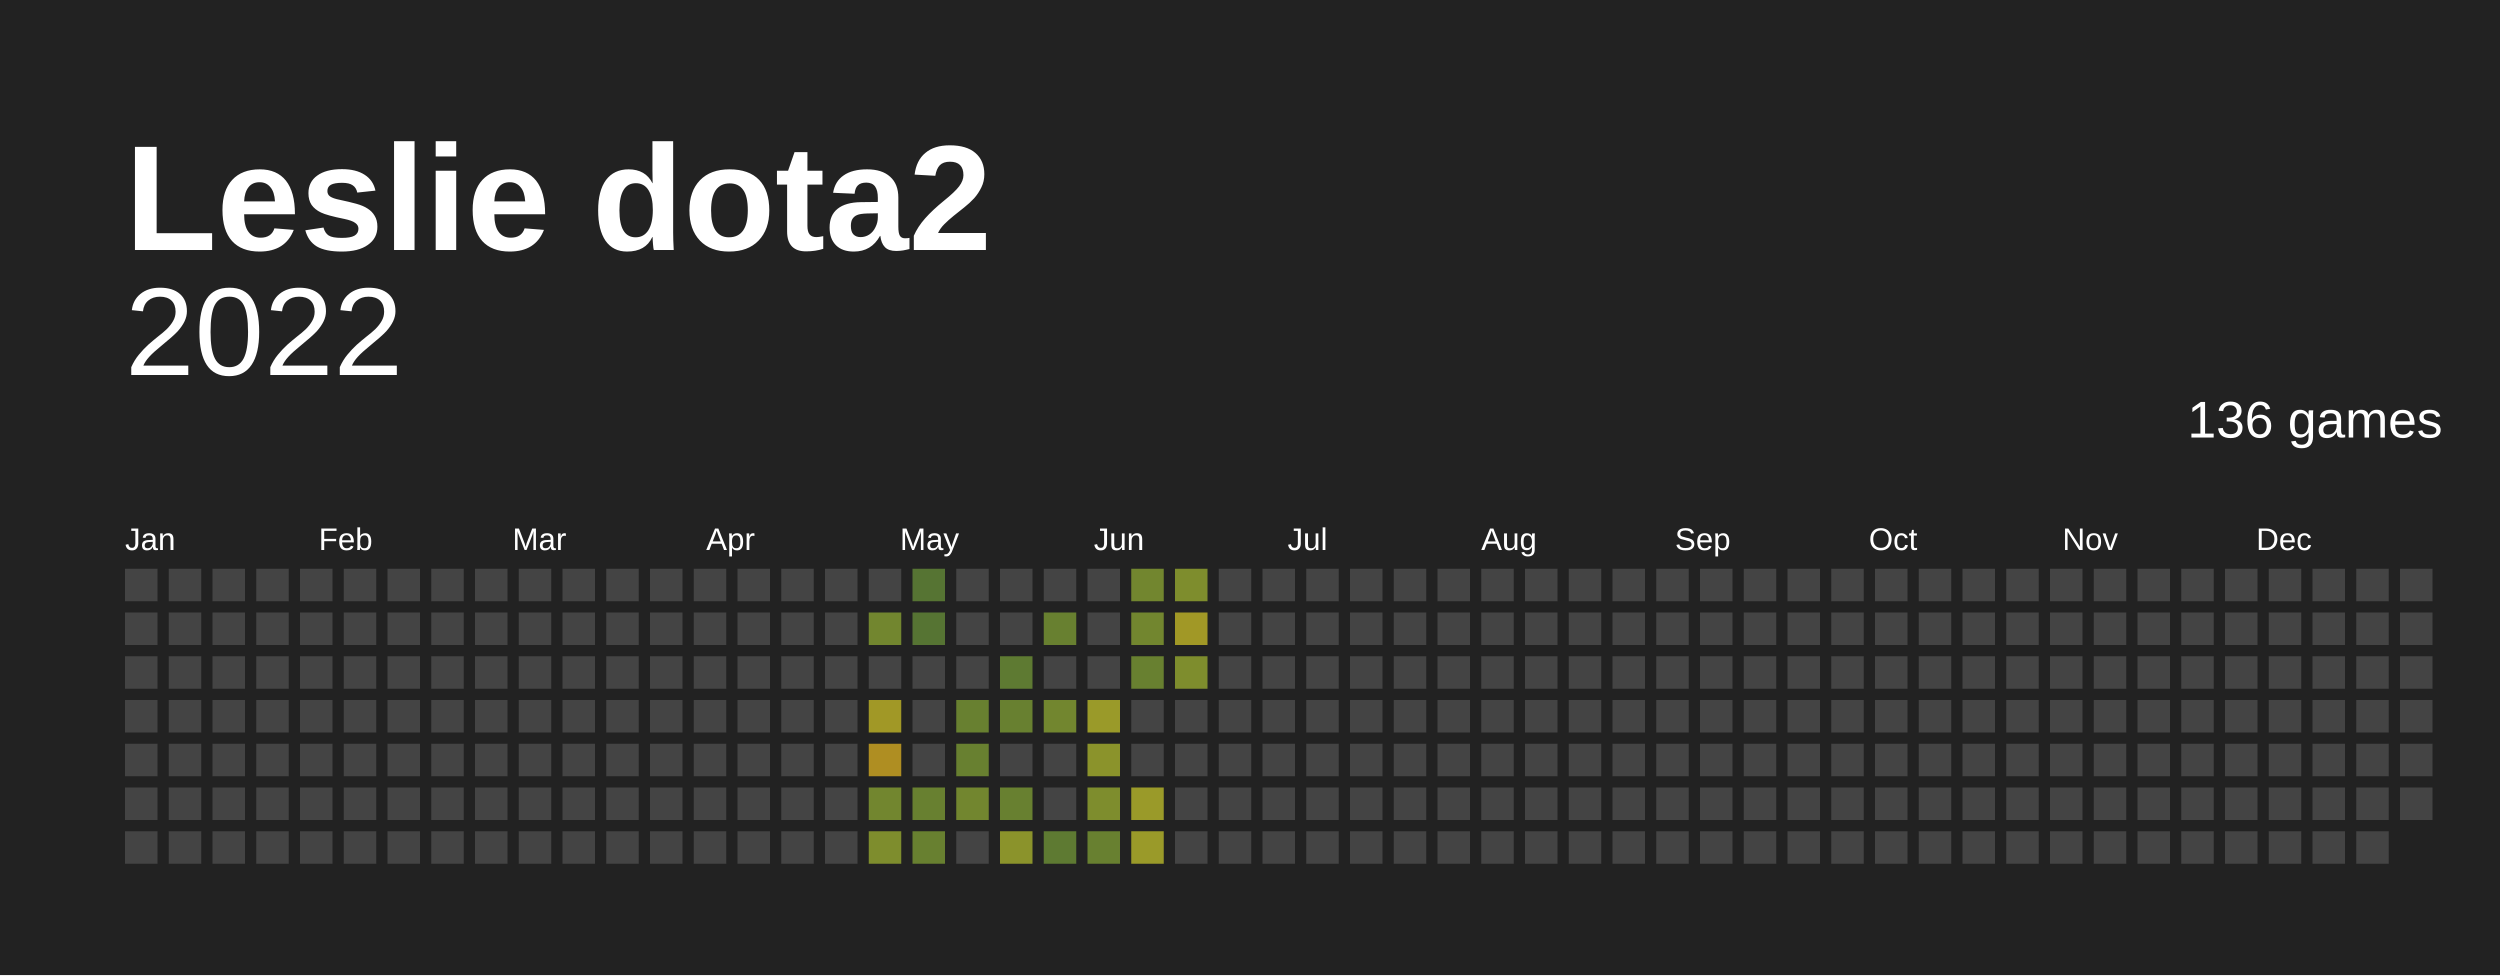
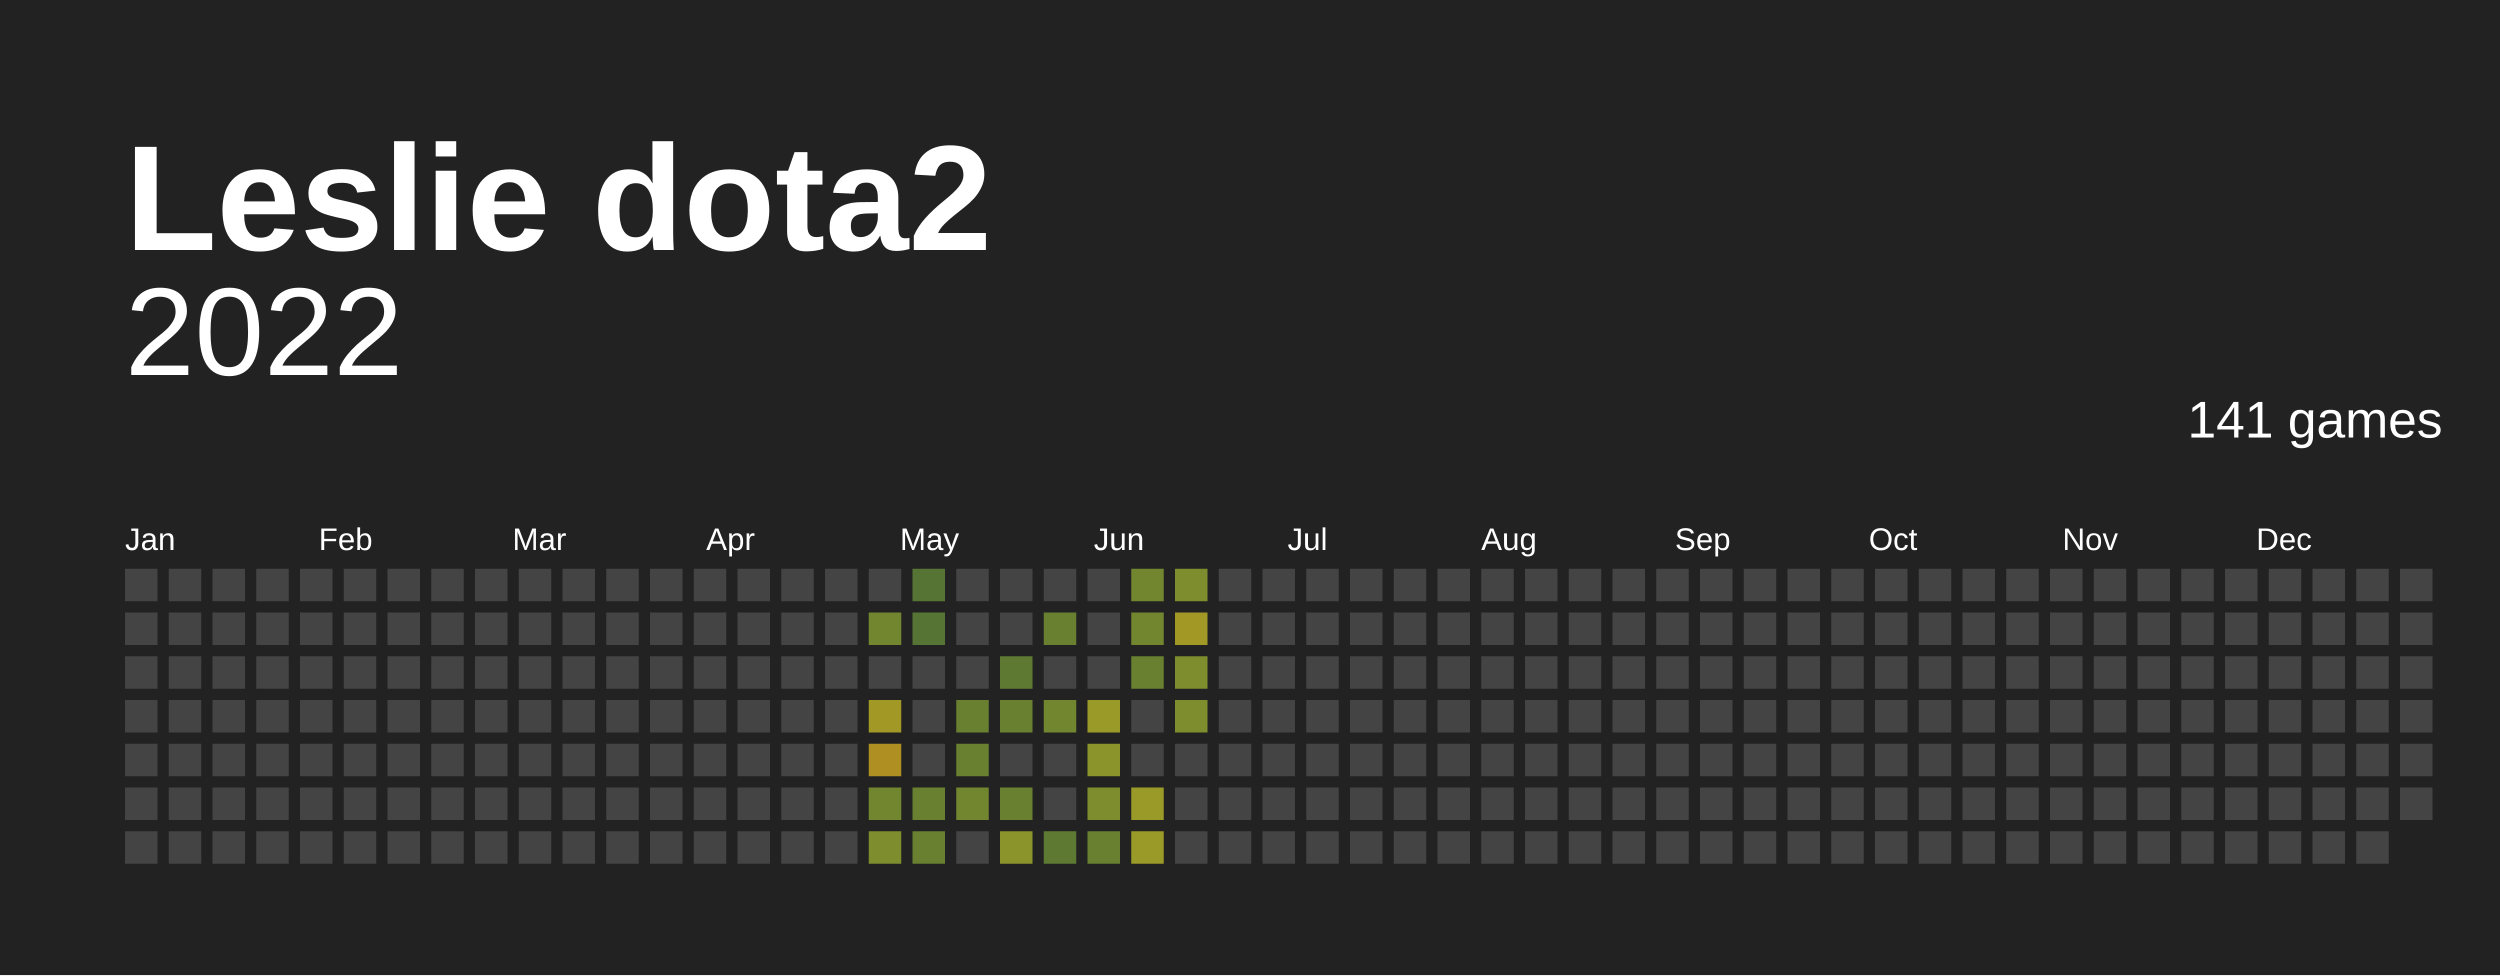
<svg xmlns="http://www.w3.org/2000/svg" baseProfile="full" height="78mm" version="1.1" viewBox="0,0,200,78" width="200mm">
  <defs />
  <rect fill="#222222" height="78" width="200" x="0" y="0" />
  <text fill="#FFFFFF" style="font-size:12px; font-family:Arial; font-weight:bold;" x="10" y="20">Leslie dota2</text>
  <text alignment-baseline="hanging" fill="#FFFFFF" style="font-size:10.0px; font-family:Arial;" x="10" y="30">2022</text>
-   <text alignment-baseline="hanging" fill="#FFFFFF" style="font-size:4.125px; font-family:Arial;" x="175" y="35">136 games</text>
+   <text alignment-baseline="hanging" fill="#FFFFFF" style="font-size:4.125px; font-family:Arial;" x="175" y="35">141 games</text>
  <text fill="#FFFFFF" style="font-size:2.5px; font-family:Arial" x="10.0" y="44">Jan</text>
  <text fill="#FFFFFF" style="font-size:2.5px; font-family:Arial" x="25.5" y="44">Feb</text>
  <text fill="#FFFFFF" style="font-size:2.5px; font-family:Arial" x="41.0" y="44">Mar</text>
  <text fill="#FFFFFF" style="font-size:2.5px; font-family:Arial" x="56.5" y="44">Apr</text>
  <text fill="#FFFFFF" style="font-size:2.5px; font-family:Arial" x="72.0" y="44">May</text>
  <text fill="#FFFFFF" style="font-size:2.5px; font-family:Arial" x="87.5" y="44">Jun</text>
  <text fill="#FFFFFF" style="font-size:2.5px; font-family:Arial" x="103.0" y="44">Jul</text>
  <text fill="#FFFFFF" style="font-size:2.5px; font-family:Arial" x="118.5" y="44">Aug</text>
  <text fill="#FFFFFF" style="font-size:2.5px; font-family:Arial" x="134.0" y="44">Sep</text>
  <text fill="#FFFFFF" style="font-size:2.5px; font-family:Arial" x="149.5" y="44">Oct</text>
  <text fill="#FFFFFF" style="font-size:2.5px; font-family:Arial" x="165.0" y="44">Nov</text>
  <text fill="#FFFFFF" style="font-size:2.5px; font-family:Arial" x="180.5" y="44">Dec</text>
  <rect fill="#444444" height="2.6" width="2.6" x="10.0" y="45.5" />
  <rect fill="#444444" height="2.6" width="2.6" x="10.0" y="49.0" />
  <rect fill="#444444" height="2.6" width="2.6" x="10.0" y="52.5" />
  <rect fill="#444444" height="2.6" width="2.6" x="10.0" y="56.0" />
  <rect fill="#444444" height="2.6" width="2.6" x="10.0" y="59.5" />
  <rect fill="#444444" height="2.6" width="2.6" x="10.0" y="63.0" />
  <rect fill="#444444" height="2.6" width="2.6" x="10.0" y="66.5" />
  <rect fill="#444444" height="2.6" width="2.6" x="13.5" y="45.5" />
  <rect fill="#444444" height="2.6" width="2.6" x="13.5" y="49.0" />
  <rect fill="#444444" height="2.6" width="2.6" x="13.5" y="52.5" />
  <rect fill="#444444" height="2.6" width="2.6" x="13.5" y="56.0" />
  <rect fill="#444444" height="2.6" width="2.6" x="13.5" y="59.5" />
  <rect fill="#444444" height="2.6" width="2.6" x="13.5" y="63.0" />
  <rect fill="#444444" height="2.6" width="2.6" x="13.5" y="66.5" />
  <rect fill="#444444" height="2.6" width="2.6" x="17.0" y="45.5" />
  <rect fill="#444444" height="2.6" width="2.6" x="17.0" y="49.0" />
  <rect fill="#444444" height="2.6" width="2.6" x="17.0" y="52.5" />
  <rect fill="#444444" height="2.6" width="2.6" x="17.0" y="56.0" />
  <rect fill="#444444" height="2.6" width="2.6" x="17.0" y="59.5" />
  <rect fill="#444444" height="2.6" width="2.6" x="17.0" y="63.0" />
  <rect fill="#444444" height="2.6" width="2.6" x="17.0" y="66.5" />
  <rect fill="#444444" height="2.6" width="2.6" x="20.5" y="45.5" />
  <rect fill="#444444" height="2.6" width="2.6" x="20.5" y="49.0" />
  <rect fill="#444444" height="2.6" width="2.6" x="20.5" y="52.5" />
  <rect fill="#444444" height="2.6" width="2.6" x="20.5" y="56.0" />
  <rect fill="#444444" height="2.6" width="2.6" x="20.5" y="59.5" />
  <rect fill="#444444" height="2.6" width="2.6" x="20.5" y="63.0" />
  <rect fill="#444444" height="2.6" width="2.6" x="20.5" y="66.5" />
  <rect fill="#444444" height="2.6" width="2.6" x="24.0" y="45.5" />
  <rect fill="#444444" height="2.6" width="2.6" x="24.0" y="49.0" />
  <rect fill="#444444" height="2.6" width="2.6" x="24.0" y="52.5" />
  <rect fill="#444444" height="2.6" width="2.6" x="24.0" y="56.0" />
  <rect fill="#444444" height="2.6" width="2.6" x="24.0" y="59.5" />
  <rect fill="#444444" height="2.6" width="2.6" x="24.0" y="63.0" />
  <rect fill="#444444" height="2.6" width="2.6" x="24.0" y="66.5" />
  <rect fill="#444444" height="2.6" width="2.6" x="27.5" y="45.5" />
  <rect fill="#444444" height="2.6" width="2.6" x="27.5" y="49.0" />
  <rect fill="#444444" height="2.6" width="2.6" x="27.5" y="52.5" />
  <rect fill="#444444" height="2.6" width="2.6" x="27.5" y="56.0" />
  <rect fill="#444444" height="2.6" width="2.6" x="27.5" y="59.5" />
  <rect fill="#444444" height="2.6" width="2.6" x="27.5" y="63.0" />
  <rect fill="#444444" height="2.6" width="2.6" x="27.5" y="66.5" />
  <rect fill="#444444" height="2.6" width="2.6" x="31.0" y="45.5" />
  <rect fill="#444444" height="2.6" width="2.6" x="31.0" y="49.0" />
  <rect fill="#444444" height="2.6" width="2.6" x="31.0" y="52.5" />
  <rect fill="#444444" height="2.6" width="2.6" x="31.0" y="56.0" />
  <rect fill="#444444" height="2.6" width="2.6" x="31.0" y="59.5" />
  <rect fill="#444444" height="2.6" width="2.6" x="31.0" y="63.0" />
  <rect fill="#444444" height="2.6" width="2.6" x="31.0" y="66.5" />
  <rect fill="#444444" height="2.6" width="2.6" x="34.5" y="45.5" />
  <rect fill="#444444" height="2.6" width="2.6" x="34.5" y="49.0" />
  <rect fill="#444444" height="2.6" width="2.6" x="34.5" y="52.5" />
  <rect fill="#444444" height="2.6" width="2.6" x="34.5" y="56.0" />
  <rect fill="#444444" height="2.6" width="2.6" x="34.5" y="59.5" />
  <rect fill="#444444" height="2.6" width="2.6" x="34.5" y="63.0" />
  <rect fill="#444444" height="2.6" width="2.6" x="34.5" y="66.5" />
  <rect fill="#444444" height="2.6" width="2.6" x="38.0" y="45.5" />
  <rect fill="#444444" height="2.6" width="2.6" x="38.0" y="49.0" />
  <rect fill="#444444" height="2.6" width="2.6" x="38.0" y="52.5" />
  <rect fill="#444444" height="2.6" width="2.6" x="38.0" y="56.0" />
  <rect fill="#444444" height="2.6" width="2.6" x="38.0" y="59.5" />
  <rect fill="#444444" height="2.6" width="2.6" x="38.0" y="63.0" />
  <rect fill="#444444" height="2.6" width="2.6" x="38.0" y="66.5" />
  <rect fill="#444444" height="2.6" width="2.6" x="41.5" y="45.5" />
  <rect fill="#444444" height="2.6" width="2.6" x="41.5" y="49.0" />
  <rect fill="#444444" height="2.6" width="2.6" x="41.5" y="52.5" />
  <rect fill="#444444" height="2.6" width="2.6" x="41.5" y="56.0" />
  <rect fill="#444444" height="2.6" width="2.6" x="41.5" y="59.5" />
  <rect fill="#444444" height="2.6" width="2.6" x="41.5" y="63.0" />
  <rect fill="#444444" height="2.6" width="2.6" x="41.5" y="66.5" />
  <rect fill="#444444" height="2.6" width="2.6" x="45.0" y="45.5" />
  <rect fill="#444444" height="2.6" width="2.6" x="45.0" y="49.0" />
  <rect fill="#444444" height="2.6" width="2.6" x="45.0" y="52.5" />
  <rect fill="#444444" height="2.6" width="2.6" x="45.0" y="56.0" />
  <rect fill="#444444" height="2.6" width="2.6" x="45.0" y="59.5" />
  <rect fill="#444444" height="2.6" width="2.6" x="45.0" y="63.0" />
  <rect fill="#444444" height="2.6" width="2.6" x="45.0" y="66.5" />
  <rect fill="#444444" height="2.6" width="2.6" x="48.5" y="45.5" />
  <rect fill="#444444" height="2.6" width="2.6" x="48.5" y="49.0" />
  <rect fill="#444444" height="2.6" width="2.6" x="48.5" y="52.5" />
  <rect fill="#444444" height="2.6" width="2.6" x="48.5" y="56.0" />
  <rect fill="#444444" height="2.6" width="2.6" x="48.5" y="59.5" />
  <rect fill="#444444" height="2.6" width="2.6" x="48.5" y="63.0" />
  <rect fill="#444444" height="2.6" width="2.6" x="48.5" y="66.5" />
  <rect fill="#444444" height="2.6" width="2.6" x="52.0" y="45.5" />
  <rect fill="#444444" height="2.6" width="2.6" x="52.0" y="49.0" />
  <rect fill="#444444" height="2.6" width="2.6" x="52.0" y="52.5" />
  <rect fill="#444444" height="2.6" width="2.6" x="52.0" y="56.0" />
  <rect fill="#444444" height="2.6" width="2.6" x="52.0" y="59.5" />
  <rect fill="#444444" height="2.6" width="2.6" x="52.0" y="63.0" />
  <rect fill="#444444" height="2.6" width="2.6" x="52.0" y="66.5" />
  <rect fill="#444444" height="2.6" width="2.6" x="55.5" y="45.5" />
  <rect fill="#444444" height="2.6" width="2.6" x="55.5" y="49.0" />
  <rect fill="#444444" height="2.6" width="2.6" x="55.5" y="52.5" />
  <rect fill="#444444" height="2.6" width="2.6" x="55.5" y="56.0" />
  <rect fill="#444444" height="2.6" width="2.6" x="55.5" y="59.5" />
  <rect fill="#444444" height="2.6" width="2.6" x="55.5" y="63.0" />
  <rect fill="#444444" height="2.6" width="2.6" x="55.5" y="66.5" />
  <rect fill="#444444" height="2.6" width="2.6" x="59.0" y="45.5" />
  <rect fill="#444444" height="2.6" width="2.6" x="59.0" y="49.0" />
  <rect fill="#444444" height="2.6" width="2.6" x="59.0" y="52.5" />
  <rect fill="#444444" height="2.6" width="2.6" x="59.0" y="56.0" />
  <rect fill="#444444" height="2.6" width="2.6" x="59.0" y="59.5" />
  <rect fill="#444444" height="2.6" width="2.6" x="59.0" y="63.0" />
  <rect fill="#444444" height="2.6" width="2.6" x="59.0" y="66.5" />
  <rect fill="#444444" height="2.6" width="2.6" x="62.5" y="45.5" />
  <rect fill="#444444" height="2.6" width="2.6" x="62.5" y="49.0" />
  <rect fill="#444444" height="2.6" width="2.6" x="62.5" y="52.5" />
  <rect fill="#444444" height="2.6" width="2.6" x="62.5" y="56.0" />
  <rect fill="#444444" height="2.6" width="2.6" x="62.5" y="59.5" />
  <rect fill="#444444" height="2.6" width="2.6" x="62.5" y="63.0" />
  <rect fill="#444444" height="2.6" width="2.6" x="62.5" y="66.5" />
  <rect fill="#444444" height="2.6" width="2.6" x="66.0" y="45.5" />
  <rect fill="#444444" height="2.6" width="2.6" x="66.0" y="49.0" />
  <rect fill="#444444" height="2.6" width="2.6" x="66.0" y="52.5" />
  <rect fill="#444444" height="2.6" width="2.6" x="66.0" y="56.0" />
  <rect fill="#444444" height="2.6" width="2.6" x="66.0" y="59.5" />
  <rect fill="#444444" height="2.6" width="2.6" x="66.0" y="63.0" />
  <rect fill="#444444" height="2.6" width="2.6" x="66.0" y="66.5" />
  <rect fill="#444444" height="2.6" width="2.6" x="69.5" y="45.5" />
  <rect fill="#72862f" height="2.6" width="2.6" x="69.5" y="49.0" />
  <rect fill="#444444" height="2.6" width="2.6" x="69.5" y="52.5" />
  <rect fill="#a19826" height="2.6" width="2.6" x="69.5" y="56.0" />
  <rect fill="#af8e22" height="2.6" width="2.6" x="69.5" y="59.5" />
  <rect fill="#72862f" height="2.6" width="2.6" x="69.5" y="63.0" />
  <rect fill="#7e8d2d" height="2.6" width="2.6" x="69.5" y="66.5" />
  <rect fill="#567433" height="2.6" width="2.6" x="73.0" y="45.5" />
  <rect fill="#567433" height="2.6" width="2.6" x="73.0" y="49.0" />
  <rect fill="#444444" height="2.6" width="2.6" x="73.0" y="52.5" />
  <rect fill="#444444" height="2.6" width="2.6" x="73.0" y="56.0" />
  <rect fill="#444444" height="2.6" width="2.6" x="73.0" y="59.5" />
  <rect fill="#688030" height="2.6" width="2.6" x="73.0" y="63.0" />
  <rect fill="#688030" height="2.6" width="2.6" x="73.0" y="66.5" />
  <rect fill="#444444" height="2.6" width="2.6" x="76.5" y="45.5" />
  <rect fill="#444444" height="2.6" width="2.6" x="76.5" y="49.0" />
  <rect fill="#444444" height="2.6" width="2.6" x="76.5" y="52.5" />
  <rect fill="#688030" height="2.6" width="2.6" x="76.5" y="56.0" />
  <rect fill="#688030" height="2.6" width="2.6" x="76.5" y="59.5" />
  <rect fill="#72862f" height="2.6" width="2.6" x="76.5" y="63.0" />
  <rect fill="#444444" height="2.6" width="2.6" x="76.5" y="66.5" />
  <rect fill="#444444" height="2.6" width="2.6" x="80.0" y="45.5" />
  <rect fill="#444444" height="2.6" width="2.6" x="80.0" y="49.0" />
  <rect fill="#5e7a32" height="2.6" width="2.6" x="80.0" y="52.5" />
  <rect fill="#688030" height="2.6" width="2.6" x="80.0" y="56.0" />
  <rect fill="#444444" height="2.6" width="2.6" x="80.0" y="59.5" />
  <rect fill="#688030" height="2.6" width="2.6" x="80.0" y="63.0" />
  <rect fill="#8b932b" height="2.6" width="2.6" x="80.0" y="66.5" />
  <rect fill="#444444" height="2.6" width="2.6" x="83.5" y="45.5" />
  <rect fill="#688030" height="2.6" width="2.6" x="83.5" y="49.0" />
  <rect fill="#444444" height="2.6" width="2.6" x="83.5" y="52.5" />
  <rect fill="#72862f" height="2.6" width="2.6" x="83.5" y="56.0" />
  <rect fill="#444444" height="2.6" width="2.6" x="83.5" y="59.5" />
  <rect fill="#444444" height="2.6" width="2.6" x="83.5" y="63.0" />
  <rect fill="#5e7a32" height="2.6" width="2.6" x="83.5" y="66.5" />
  <rect fill="#444444" height="2.6" width="2.6" x="87.0" y="45.5" />
  <rect fill="#444444" height="2.6" width="2.6" x="87.0" y="49.0" />
  <rect fill="#444444" height="2.6" width="2.6" x="87.0" y="52.5" />
  <rect fill="#9a9a29" height="2.6" width="2.6" x="87.0" y="56.0" />
  <rect fill="#8b932b" height="2.6" width="2.6" x="87.0" y="59.5" />
  <rect fill="#7e8d2d" height="2.6" width="2.6" x="87.0" y="63.0" />
  <rect fill="#688030" height="2.6" width="2.6" x="87.0" y="66.5" />
  <rect fill="#72862f" height="2.6" width="2.6" x="90.5" y="45.5" />
  <rect fill="#72862f" height="2.6" width="2.6" x="90.5" y="49.0" />
  <rect fill="#688030" height="2.6" width="2.6" x="90.5" y="52.5" />
  <rect fill="#444444" height="2.6" width="2.6" x="90.5" y="56.0" />
  <rect fill="#444444" height="2.6" width="2.6" x="90.5" y="59.5" />
  <rect fill="#9a9a29" height="2.6" width="2.6" x="90.5" y="63.0" />
  <rect fill="#9a9a29" height="2.6" width="2.6" x="90.5" y="66.5" />
  <rect fill="#7e8d2d" height="2.6" width="2.6" x="94.0" y="45.5" />
  <rect fill="#a19826" height="2.6" width="2.6" x="94.0" y="49.0" />
  <rect fill="#7e8d2d" height="2.6" width="2.6" x="94.0" y="52.5" />
-   <rect fill="#444444" height="2.6" width="2.6" x="94.0" y="56.0" />
+   <rect fill="#7e8d2d" height="2.6" width="2.6" x="94.0" y="56.0" />
  <rect fill="#444444" height="2.6" width="2.6" x="94.0" y="59.5" />
  <rect fill="#444444" height="2.6" width="2.6" x="94.0" y="63.0" />
  <rect fill="#444444" height="2.6" width="2.6" x="94.0" y="66.5" />
  <rect fill="#444444" height="2.6" width="2.6" x="97.5" y="45.5" />
  <rect fill="#444444" height="2.6" width="2.6" x="97.5" y="49.0" />
  <rect fill="#444444" height="2.6" width="2.6" x="97.5" y="52.5" />
  <rect fill="#444444" height="2.6" width="2.6" x="97.5" y="56.0" />
  <rect fill="#444444" height="2.6" width="2.6" x="97.5" y="59.5" />
  <rect fill="#444444" height="2.6" width="2.6" x="97.5" y="63.0" />
  <rect fill="#444444" height="2.6" width="2.6" x="97.5" y="66.5" />
  <rect fill="#444444" height="2.6" width="2.6" x="101.0" y="45.5" />
  <rect fill="#444444" height="2.6" width="2.6" x="101.0" y="49.0" />
  <rect fill="#444444" height="2.6" width="2.6" x="101.0" y="52.5" />
  <rect fill="#444444" height="2.6" width="2.6" x="101.0" y="56.0" />
  <rect fill="#444444" height="2.6" width="2.6" x="101.0" y="59.5" />
  <rect fill="#444444" height="2.6" width="2.6" x="101.0" y="63.0" />
  <rect fill="#444444" height="2.6" width="2.6" x="101.0" y="66.5" />
  <rect fill="#444444" height="2.6" width="2.6" x="104.5" y="45.5" />
  <rect fill="#444444" height="2.6" width="2.6" x="104.5" y="49.0" />
  <rect fill="#444444" height="2.6" width="2.6" x="104.5" y="52.5" />
  <rect fill="#444444" height="2.6" width="2.6" x="104.5" y="56.0" />
  <rect fill="#444444" height="2.6" width="2.6" x="104.5" y="59.5" />
  <rect fill="#444444" height="2.6" width="2.6" x="104.5" y="63.0" />
  <rect fill="#444444" height="2.6" width="2.6" x="104.5" y="66.5" />
  <rect fill="#444444" height="2.6" width="2.6" x="108.0" y="45.5" />
  <rect fill="#444444" height="2.6" width="2.6" x="108.0" y="49.0" />
  <rect fill="#444444" height="2.6" width="2.6" x="108.0" y="52.5" />
  <rect fill="#444444" height="2.6" width="2.6" x="108.0" y="56.0" />
  <rect fill="#444444" height="2.6" width="2.6" x="108.0" y="59.5" />
  <rect fill="#444444" height="2.6" width="2.6" x="108.0" y="63.0" />
  <rect fill="#444444" height="2.6" width="2.6" x="108.0" y="66.5" />
  <rect fill="#444444" height="2.6" width="2.6" x="111.5" y="45.5" />
  <rect fill="#444444" height="2.6" width="2.6" x="111.5" y="49.0" />
  <rect fill="#444444" height="2.6" width="2.6" x="111.5" y="52.5" />
  <rect fill="#444444" height="2.6" width="2.6" x="111.5" y="56.0" />
  <rect fill="#444444" height="2.6" width="2.6" x="111.5" y="59.5" />
  <rect fill="#444444" height="2.6" width="2.6" x="111.5" y="63.0" />
  <rect fill="#444444" height="2.6" width="2.6" x="111.5" y="66.5" />
  <rect fill="#444444" height="2.6" width="2.6" x="115.0" y="45.5" />
  <rect fill="#444444" height="2.6" width="2.6" x="115.0" y="49.0" />
  <rect fill="#444444" height="2.6" width="2.6" x="115.0" y="52.5" />
  <rect fill="#444444" height="2.6" width="2.6" x="115.0" y="56.0" />
  <rect fill="#444444" height="2.6" width="2.6" x="115.0" y="59.5" />
  <rect fill="#444444" height="2.6" width="2.6" x="115.0" y="63.0" />
  <rect fill="#444444" height="2.6" width="2.6" x="115.0" y="66.5" />
  <rect fill="#444444" height="2.6" width="2.6" x="118.5" y="45.5" />
  <rect fill="#444444" height="2.6" width="2.6" x="118.5" y="49.0" />
  <rect fill="#444444" height="2.6" width="2.6" x="118.5" y="52.5" />
  <rect fill="#444444" height="2.6" width="2.6" x="118.5" y="56.0" />
  <rect fill="#444444" height="2.6" width="2.6" x="118.5" y="59.5" />
  <rect fill="#444444" height="2.6" width="2.6" x="118.5" y="63.0" />
  <rect fill="#444444" height="2.6" width="2.6" x="118.5" y="66.5" />
  <rect fill="#444444" height="2.6" width="2.6" x="122.0" y="45.5" />
  <rect fill="#444444" height="2.6" width="2.6" x="122.0" y="49.0" />
  <rect fill="#444444" height="2.6" width="2.6" x="122.0" y="52.5" />
  <rect fill="#444444" height="2.6" width="2.6" x="122.0" y="56.0" />
  <rect fill="#444444" height="2.6" width="2.6" x="122.0" y="59.5" />
  <rect fill="#444444" height="2.6" width="2.6" x="122.0" y="63.0" />
  <rect fill="#444444" height="2.6" width="2.6" x="122.0" y="66.5" />
  <rect fill="#444444" height="2.6" width="2.6" x="125.5" y="45.5" />
  <rect fill="#444444" height="2.6" width="2.6" x="125.5" y="49.0" />
  <rect fill="#444444" height="2.6" width="2.6" x="125.5" y="52.5" />
  <rect fill="#444444" height="2.6" width="2.6" x="125.5" y="56.0" />
  <rect fill="#444444" height="2.6" width="2.6" x="125.5" y="59.5" />
  <rect fill="#444444" height="2.6" width="2.6" x="125.5" y="63.0" />
  <rect fill="#444444" height="2.6" width="2.6" x="125.5" y="66.5" />
  <rect fill="#444444" height="2.6" width="2.6" x="129.0" y="45.5" />
  <rect fill="#444444" height="2.6" width="2.6" x="129.0" y="49.0" />
  <rect fill="#444444" height="2.6" width="2.6" x="129.0" y="52.5" />
  <rect fill="#444444" height="2.6" width="2.6" x="129.0" y="56.0" />
  <rect fill="#444444" height="2.6" width="2.6" x="129.0" y="59.5" />
  <rect fill="#444444" height="2.6" width="2.6" x="129.0" y="63.0" />
  <rect fill="#444444" height="2.6" width="2.6" x="129.0" y="66.5" />
  <rect fill="#444444" height="2.6" width="2.6" x="132.5" y="45.5" />
  <rect fill="#444444" height="2.6" width="2.6" x="132.5" y="49.0" />
  <rect fill="#444444" height="2.6" width="2.6" x="132.5" y="52.5" />
  <rect fill="#444444" height="2.6" width="2.6" x="132.5" y="56.0" />
  <rect fill="#444444" height="2.6" width="2.6" x="132.5" y="59.5" />
  <rect fill="#444444" height="2.6" width="2.6" x="132.5" y="63.0" />
  <rect fill="#444444" height="2.6" width="2.6" x="132.5" y="66.5" />
  <rect fill="#444444" height="2.6" width="2.6" x="136.0" y="45.5" />
  <rect fill="#444444" height="2.6" width="2.6" x="136.0" y="49.0" />
  <rect fill="#444444" height="2.6" width="2.6" x="136.0" y="52.5" />
  <rect fill="#444444" height="2.6" width="2.6" x="136.0" y="56.0" />
  <rect fill="#444444" height="2.6" width="2.6" x="136.0" y="59.5" />
  <rect fill="#444444" height="2.6" width="2.6" x="136.0" y="63.0" />
  <rect fill="#444444" height="2.6" width="2.6" x="136.0" y="66.5" />
  <rect fill="#444444" height="2.6" width="2.6" x="139.5" y="45.5" />
  <rect fill="#444444" height="2.6" width="2.6" x="139.5" y="49.0" />
  <rect fill="#444444" height="2.6" width="2.6" x="139.5" y="52.5" />
  <rect fill="#444444" height="2.6" width="2.6" x="139.5" y="56.0" />
  <rect fill="#444444" height="2.6" width="2.6" x="139.5" y="59.5" />
  <rect fill="#444444" height="2.6" width="2.6" x="139.5" y="63.0" />
  <rect fill="#444444" height="2.6" width="2.6" x="139.5" y="66.5" />
  <rect fill="#444444" height="2.6" width="2.6" x="143.0" y="45.5" />
  <rect fill="#444444" height="2.6" width="2.6" x="143.0" y="49.0" />
  <rect fill="#444444" height="2.6" width="2.6" x="143.0" y="52.5" />
  <rect fill="#444444" height="2.6" width="2.6" x="143.0" y="56.0" />
  <rect fill="#444444" height="2.6" width="2.6" x="143.0" y="59.5" />
  <rect fill="#444444" height="2.6" width="2.6" x="143.0" y="63.0" />
  <rect fill="#444444" height="2.6" width="2.6" x="143.0" y="66.5" />
  <rect fill="#444444" height="2.6" width="2.6" x="146.5" y="45.5" />
  <rect fill="#444444" height="2.6" width="2.6" x="146.5" y="49.0" />
  <rect fill="#444444" height="2.6" width="2.6" x="146.5" y="52.5" />
  <rect fill="#444444" height="2.6" width="2.6" x="146.5" y="56.0" />
  <rect fill="#444444" height="2.6" width="2.6" x="146.5" y="59.5" />
  <rect fill="#444444" height="2.6" width="2.6" x="146.5" y="63.0" />
  <rect fill="#444444" height="2.6" width="2.6" x="146.5" y="66.5" />
  <rect fill="#444444" height="2.6" width="2.6" x="150.0" y="45.5" />
  <rect fill="#444444" height="2.6" width="2.6" x="150.0" y="49.0" />
  <rect fill="#444444" height="2.6" width="2.6" x="150.0" y="52.5" />
  <rect fill="#444444" height="2.6" width="2.6" x="150.0" y="56.0" />
  <rect fill="#444444" height="2.6" width="2.6" x="150.0" y="59.5" />
  <rect fill="#444444" height="2.6" width="2.6" x="150.0" y="63.0" />
  <rect fill="#444444" height="2.6" width="2.6" x="150.0" y="66.5" />
  <rect fill="#444444" height="2.6" width="2.6" x="153.5" y="45.5" />
  <rect fill="#444444" height="2.6" width="2.6" x="153.5" y="49.0" />
  <rect fill="#444444" height="2.6" width="2.6" x="153.5" y="52.5" />
  <rect fill="#444444" height="2.6" width="2.6" x="153.5" y="56.0" />
  <rect fill="#444444" height="2.6" width="2.6" x="153.5" y="59.5" />
  <rect fill="#444444" height="2.6" width="2.6" x="153.5" y="63.0" />
  <rect fill="#444444" height="2.6" width="2.6" x="153.5" y="66.5" />
  <rect fill="#444444" height="2.6" width="2.6" x="157.0" y="45.5" />
  <rect fill="#444444" height="2.6" width="2.6" x="157.0" y="49.0" />
  <rect fill="#444444" height="2.6" width="2.6" x="157.0" y="52.5" />
  <rect fill="#444444" height="2.6" width="2.6" x="157.0" y="56.0" />
  <rect fill="#444444" height="2.6" width="2.6" x="157.0" y="59.5" />
  <rect fill="#444444" height="2.6" width="2.6" x="157.0" y="63.0" />
  <rect fill="#444444" height="2.6" width="2.6" x="157.0" y="66.5" />
  <rect fill="#444444" height="2.6" width="2.6" x="160.5" y="45.5" />
  <rect fill="#444444" height="2.6" width="2.6" x="160.5" y="49.0" />
  <rect fill="#444444" height="2.6" width="2.6" x="160.5" y="52.5" />
  <rect fill="#444444" height="2.6" width="2.6" x="160.5" y="56.0" />
  <rect fill="#444444" height="2.6" width="2.6" x="160.5" y="59.5" />
  <rect fill="#444444" height="2.6" width="2.6" x="160.5" y="63.0" />
  <rect fill="#444444" height="2.6" width="2.6" x="160.5" y="66.5" />
  <rect fill="#444444" height="2.6" width="2.6" x="164.0" y="45.5" />
  <rect fill="#444444" height="2.6" width="2.6" x="164.0" y="49.0" />
  <rect fill="#444444" height="2.6" width="2.6" x="164.0" y="52.5" />
  <rect fill="#444444" height="2.6" width="2.6" x="164.0" y="56.0" />
  <rect fill="#444444" height="2.6" width="2.6" x="164.0" y="59.5" />
  <rect fill="#444444" height="2.6" width="2.6" x="164.0" y="63.0" />
  <rect fill="#444444" height="2.6" width="2.6" x="164.0" y="66.5" />
  <rect fill="#444444" height="2.6" width="2.6" x="167.5" y="45.5" />
  <rect fill="#444444" height="2.6" width="2.6" x="167.5" y="49.0" />
  <rect fill="#444444" height="2.6" width="2.6" x="167.5" y="52.5" />
  <rect fill="#444444" height="2.6" width="2.6" x="167.5" y="56.0" />
  <rect fill="#444444" height="2.6" width="2.6" x="167.5" y="59.5" />
  <rect fill="#444444" height="2.6" width="2.6" x="167.5" y="63.0" />
  <rect fill="#444444" height="2.6" width="2.6" x="167.5" y="66.5" />
  <rect fill="#444444" height="2.6" width="2.6" x="171.0" y="45.5" />
  <rect fill="#444444" height="2.6" width="2.6" x="171.0" y="49.0" />
  <rect fill="#444444" height="2.6" width="2.6" x="171.0" y="52.5" />
  <rect fill="#444444" height="2.6" width="2.6" x="171.0" y="56.0" />
  <rect fill="#444444" height="2.6" width="2.6" x="171.0" y="59.5" />
  <rect fill="#444444" height="2.6" width="2.6" x="171.0" y="63.0" />
  <rect fill="#444444" height="2.6" width="2.6" x="171.0" y="66.5" />
  <rect fill="#444444" height="2.6" width="2.6" x="174.5" y="45.5" />
  <rect fill="#444444" height="2.6" width="2.6" x="174.5" y="49.0" />
  <rect fill="#444444" height="2.6" width="2.6" x="174.5" y="52.5" />
  <rect fill="#444444" height="2.6" width="2.6" x="174.5" y="56.0" />
  <rect fill="#444444" height="2.6" width="2.6" x="174.5" y="59.5" />
  <rect fill="#444444" height="2.6" width="2.6" x="174.5" y="63.0" />
  <rect fill="#444444" height="2.6" width="2.6" x="174.5" y="66.5" />
  <rect fill="#444444" height="2.6" width="2.6" x="178.0" y="45.5" />
  <rect fill="#444444" height="2.6" width="2.6" x="178.0" y="49.0" />
  <rect fill="#444444" height="2.6" width="2.6" x="178.0" y="52.5" />
  <rect fill="#444444" height="2.6" width="2.6" x="178.0" y="56.0" />
  <rect fill="#444444" height="2.6" width="2.6" x="178.0" y="59.5" />
  <rect fill="#444444" height="2.6" width="2.6" x="178.0" y="63.0" />
  <rect fill="#444444" height="2.6" width="2.6" x="178.0" y="66.5" />
  <rect fill="#444444" height="2.6" width="2.6" x="181.5" y="45.5" />
  <rect fill="#444444" height="2.6" width="2.6" x="181.5" y="49.0" />
  <rect fill="#444444" height="2.6" width="2.6" x="181.5" y="52.5" />
  <rect fill="#444444" height="2.6" width="2.6" x="181.5" y="56.0" />
  <rect fill="#444444" height="2.6" width="2.6" x="181.5" y="59.5" />
  <rect fill="#444444" height="2.6" width="2.6" x="181.5" y="63.0" />
  <rect fill="#444444" height="2.6" width="2.6" x="181.5" y="66.5" />
  <rect fill="#444444" height="2.6" width="2.6" x="185.0" y="45.5" />
  <rect fill="#444444" height="2.6" width="2.6" x="185.0" y="49.0" />
  <rect fill="#444444" height="2.6" width="2.6" x="185.0" y="52.5" />
  <rect fill="#444444" height="2.6" width="2.6" x="185.0" y="56.0" />
  <rect fill="#444444" height="2.6" width="2.6" x="185.0" y="59.5" />
  <rect fill="#444444" height="2.6" width="2.6" x="185.0" y="63.0" />
  <rect fill="#444444" height="2.6" width="2.6" x="185.0" y="66.5" />
  <rect fill="#444444" height="2.6" width="2.6" x="188.5" y="45.5" />
  <rect fill="#444444" height="2.6" width="2.6" x="188.5" y="49.0" />
  <rect fill="#444444" height="2.6" width="2.6" x="188.5" y="52.5" />
  <rect fill="#444444" height="2.6" width="2.6" x="188.5" y="56.0" />
  <rect fill="#444444" height="2.6" width="2.6" x="188.5" y="59.5" />
  <rect fill="#444444" height="2.6" width="2.6" x="188.5" y="63.0" />
  <rect fill="#444444" height="2.6" width="2.6" x="188.5" y="66.5" />
  <rect fill="#444444" height="2.6" width="2.6" x="192.0" y="45.5" />
  <rect fill="#444444" height="2.6" width="2.6" x="192.0" y="49.0" />
  <rect fill="#444444" height="2.6" width="2.6" x="192.0" y="52.5" />
  <rect fill="#444444" height="2.6" width="2.6" x="192.0" y="56.0" />
  <rect fill="#444444" height="2.6" width="2.6" x="192.0" y="59.5" />
  <rect fill="#444444" height="2.6" width="2.6" x="192.0" y="63.0" />
</svg>
